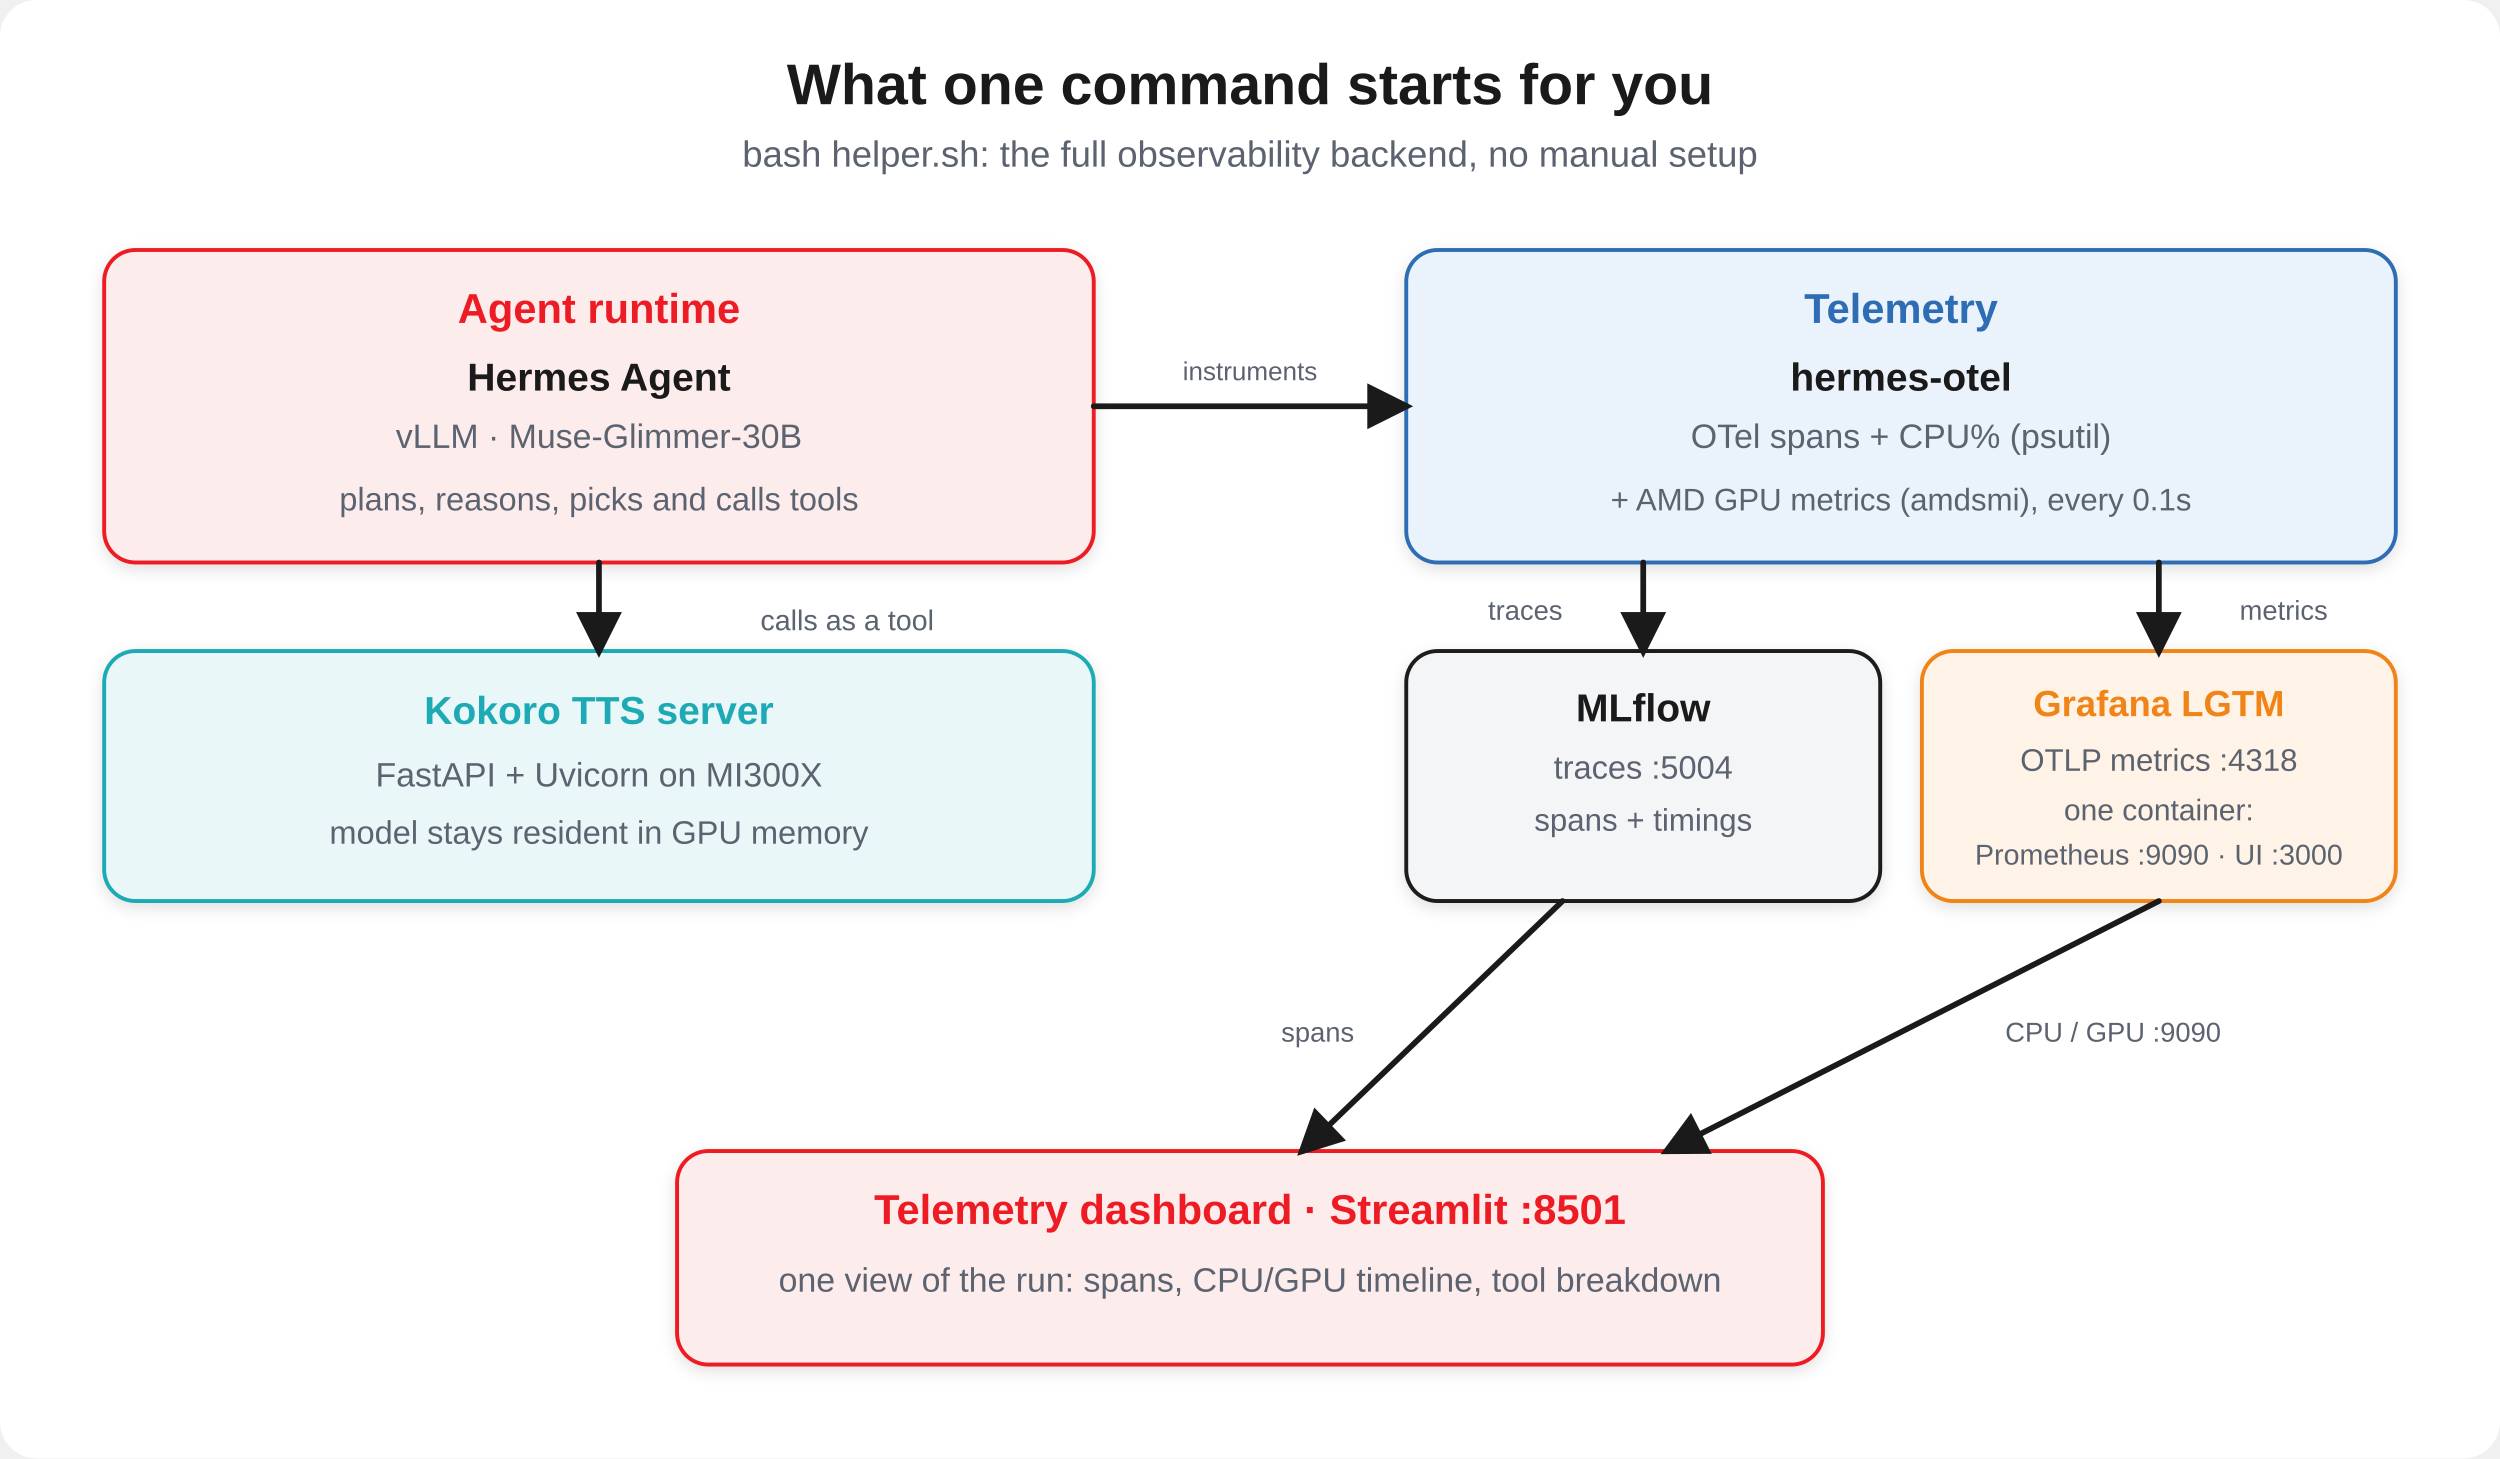
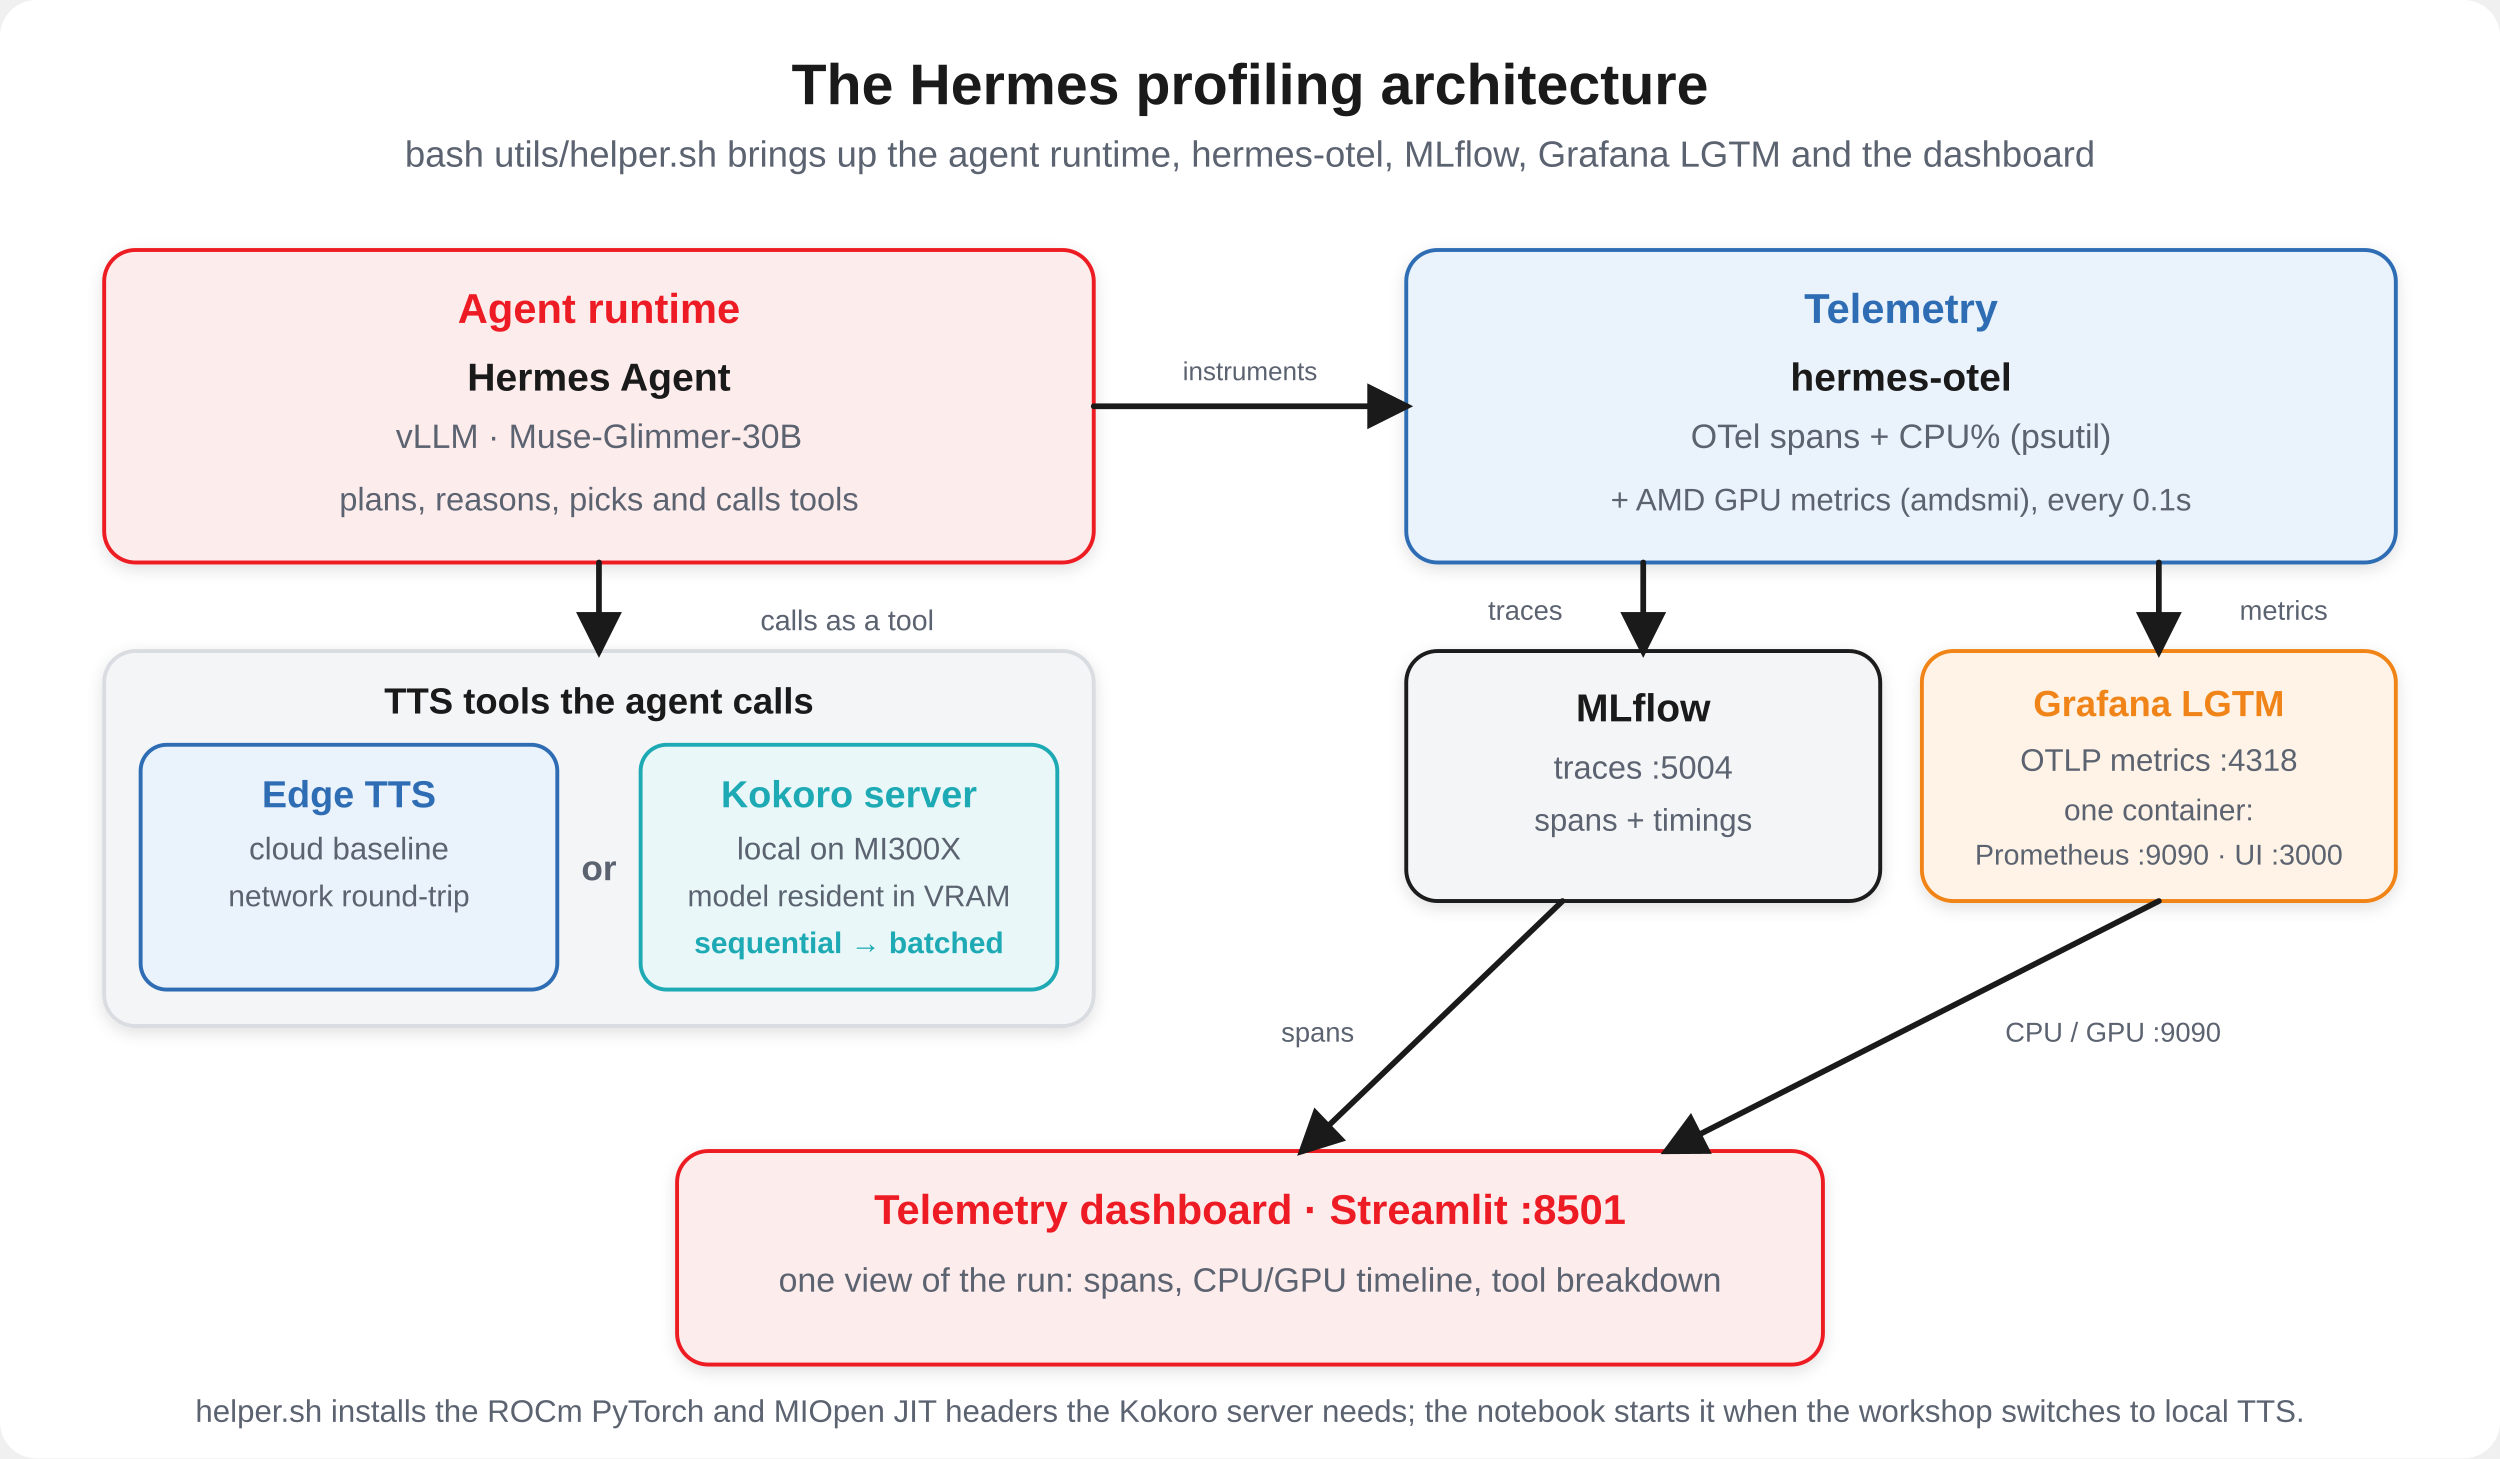
<svg xmlns="http://www.w3.org/2000/svg" width="960" height="560" viewBox="0 0 960 560" font-family="Liberation Sans, Arial, Helvetica, sans-serif">
  <defs>
    <filter id="shadow" x="-20%" y="-20%" width="140%" height="140%">
      <feDropShadow dx="0" dy="2" stdDeviation="3" flood-color="#0B1020" flood-opacity="0.12" />
    </filter>
    <marker id="arrow" viewBox="0 0 10 10" refX="8.5" refY="5" markerWidth="8" markerHeight="8" orient="auto">
      <path d="M 0 0 L 10 5 L 0 10 z" fill="#1A1A1A" />
    </marker>
    <marker id="arrowred" viewBox="0 0 10 10" refX="8.5" refY="5" markerWidth="8" markerHeight="8" orient="auto">
      <path d="M 0 0 L 10 5 L 0 10 z" fill="#ED1C24" />
    </marker>
  </defs>
  <rect x="0" y="0" width="960" height="560" rx="14" fill="#FFFFFF" />
-   <text x="480.0" y="40" font-size="22" fill="#1A1A1A" font-weight="bold" text-anchor="middle" font-family="Liberation Sans, Arial, Helvetica, sans-serif">What one command starts for you</text>
-   <text x="480.0" y="64" font-size="14" fill="#5B6270" font-weight="normal" text-anchor="middle" font-family="Liberation Sans, Arial, Helvetica, sans-serif">bash helper.sh: the full observability backend, no manual setup</text>
+   <text x="480.0" y="40" font-size="22" fill="#1A1A1A" font-weight="bold" text-anchor="middle" font-family="Liberation Sans, Arial, Helvetica, sans-serif">The Hermes profiling architecture</text>
+   <text x="480.0" y="64" font-size="14" fill="#5B6270" font-weight="normal" text-anchor="middle" font-family="Liberation Sans, Arial, Helvetica, sans-serif">bash utils/helper.sh brings up the agent runtime, hermes-otel, MLflow, Grafana LGTM and the dashboard</text>
  <rect x="40" y="96" width="380" height="120" rx="12" fill="#FDECEC" stroke="#ED1C24" stroke-width="1.5" filter="url(#shadow)" />
  <text x="230" y="124" font-size="16" fill="#ED1C24" font-weight="bold" text-anchor="middle" font-family="Liberation Sans, Arial, Helvetica, sans-serif">Agent runtime</text>
  <text x="230" y="150" font-size="15" fill="#1A1A1A" font-weight="bold" text-anchor="middle" font-family="Liberation Sans, Arial, Helvetica, sans-serif">Hermes Agent</text>
  <text x="230" y="172" font-size="13" fill="#5B6270" font-weight="normal" text-anchor="middle" font-family="Liberation Sans, Arial, Helvetica, sans-serif">vLLM · Muse-Glimmer-30B</text>
  <text x="230" y="196" font-size="12.5" fill="#5B6270" font-weight="normal" text-anchor="middle" font-family="Liberation Sans, Arial, Helvetica, sans-serif">plans, reasons, picks and calls tools</text>
  <rect x="540" y="96" width="380" height="120" rx="12" fill="#EAF2FB" stroke="#2E6DB4" stroke-width="1.5" filter="url(#shadow)" />
  <text x="730" y="124" font-size="16" fill="#2E6DB4" font-weight="bold" text-anchor="middle" font-family="Liberation Sans, Arial, Helvetica, sans-serif">Telemetry</text>
  <text x="730" y="150" font-size="15" fill="#1A1A1A" font-weight="bold" text-anchor="middle" font-family="Liberation Sans, Arial, Helvetica, sans-serif">hermes-otel</text>
  <text x="730" y="172" font-size="13" fill="#5B6270" font-weight="normal" text-anchor="middle" font-family="Liberation Sans, Arial, Helvetica, sans-serif">OTel spans + CPU% (psutil)</text>
  <text x="730" y="196" font-size="12" fill="#5B6270" font-weight="normal" text-anchor="middle" font-family="Liberation Sans, Arial, Helvetica, sans-serif">+ AMD GPU metrics (amdsmi), every 0.1s</text>
  <text x="480" y="146" font-size="10" fill="#5B6270" font-weight="normal" text-anchor="middle" font-family="Liberation Sans, Arial, Helvetica, sans-serif">instruments</text>
  <line x1="420" y1="156" x2="540" y2="156" stroke="#1A1A1A" stroke-width="2.2" stroke-linecap="round" marker-end="url(#arrow)" />
-   <rect x="40" y="250" width="380" height="96" rx="12" fill="#E9F7F8" stroke="#1EAAB4" stroke-width="1.5" filter="url(#shadow)" />
-   <text x="230" y="278" font-size="15" fill="#1EAAB4" font-weight="bold" text-anchor="middle" font-family="Liberation Sans, Arial, Helvetica, sans-serif">Kokoro TTS server</text>
-   <text x="230" y="302" font-size="13" fill="#5B6270" font-weight="normal" text-anchor="middle" font-family="Liberation Sans, Arial, Helvetica, sans-serif">FastAPI + Uvicorn on MI300X</text>
-   <text x="230" y="324" font-size="12.5" fill="#5B6270" font-weight="normal" text-anchor="middle" font-family="Liberation Sans, Arial, Helvetica, sans-serif">model stays resident in GPU memory</text>
+   <rect x="40" y="250" width="380" height="144" rx="12" fill="#F4F5F7" stroke="#D9DCE1" stroke-width="1.5" filter="url(#shadow)" />
+   <text x="230" y="274" font-size="14" fill="#1A1A1A" font-weight="bold" text-anchor="middle" font-family="Liberation Sans, Arial, Helvetica, sans-serif">TTS tools the agent calls</text>
  <line x1="230" y1="216" x2="230" y2="250" stroke="#1A1A1A" stroke-width="2.2" stroke-linecap="round" marker-end="url(#arrow)" />
  <text x="292" y="242" font-size="11" fill="#5B6270" font-weight="normal" text-anchor="start" font-family="Liberation Sans, Arial, Helvetica, sans-serif">calls as a tool</text>
+   <rect x="54" y="286" width="160" height="94" rx="10" fill="#EAF2FB" stroke="#2E6DB4" stroke-width="1.5" />
+   <text x="134" y="310" font-size="14.5" fill="#2E6DB4" font-weight="bold" text-anchor="middle" font-family="Liberation Sans, Arial, Helvetica, sans-serif">Edge TTS</text>
+   <text x="134" y="330" font-size="12" fill="#5B6270" font-weight="normal" text-anchor="middle" font-family="Liberation Sans, Arial, Helvetica, sans-serif">cloud baseline</text>
+   <text x="134" y="348" font-size="11.5" fill="#5B6270" font-weight="normal" text-anchor="middle" font-family="Liberation Sans, Arial, Helvetica, sans-serif">network round-trip</text>
+   <text x="230" y="338" font-size="13.5" fill="#5B6270" font-weight="bold" text-anchor="middle" font-family="Liberation Sans, Arial, Helvetica, sans-serif">or</text>
+   <rect x="246" y="286" width="160" height="94" rx="10" fill="#E9F7F8" stroke="#1EAAB4" stroke-width="1.5" />
+   <text x="326" y="310" font-size="14.5" fill="#1EAAB4" font-weight="bold" text-anchor="middle" font-family="Liberation Sans, Arial, Helvetica, sans-serif">Kokoro server</text>
+   <text x="326" y="330" font-size="12" fill="#5B6270" font-weight="normal" text-anchor="middle" font-family="Liberation Sans, Arial, Helvetica, sans-serif">local on MI300X</text>
+   <text x="326" y="348" font-size="11.5" fill="#5B6270" font-weight="normal" text-anchor="middle" font-family="Liberation Sans, Arial, Helvetica, sans-serif">model resident in VRAM</text>
+   <text x="326" y="366" font-size="11.5" fill="#1EAAB4" font-weight="bold" text-anchor="middle" font-family="Liberation Sans, Arial, Helvetica, sans-serif">sequential → batched</text>
  <rect x="540" y="250" width="182" height="96" rx="12" fill="#F4F5F7" stroke="#1A1A1A" stroke-width="1.5" filter="url(#shadow)" />
  <text x="631" y="277" font-size="15" fill="#1A1A1A" font-weight="bold" text-anchor="middle" font-family="Liberation Sans, Arial, Helvetica, sans-serif">MLflow</text>
  <text x="631" y="299" font-size="12.5" fill="#5B6270" font-weight="normal" text-anchor="middle" font-family="Liberation Sans, Arial, Helvetica, sans-serif">traces :5004</text>
  <text x="631" y="319" font-size="12" fill="#5B6270" font-weight="normal" text-anchor="middle" font-family="Liberation Sans, Arial, Helvetica, sans-serif">spans + timings</text>
  <line x1="631" y1="216" x2="631" y2="250" stroke="#1A1A1A" stroke-width="2.2" stroke-linecap="round" marker-end="url(#arrow)" />
  <text x="600" y="238" font-size="10.5" fill="#5B6270" font-weight="normal" text-anchor="end" font-family="Liberation Sans, Arial, Helvetica, sans-serif">traces</text>
  <rect x="738" y="250" width="182" height="96" rx="12" fill="#FEF3E6" stroke="#F08418" stroke-width="1.5" filter="url(#shadow)" />
  <text x="829" y="275" font-size="14" fill="#F08418" font-weight="bold" text-anchor="middle" font-family="Liberation Sans, Arial, Helvetica, sans-serif">Grafana LGTM</text>
  <text x="829" y="296" font-size="12" fill="#5B6270" font-weight="normal" text-anchor="middle" font-family="Liberation Sans, Arial, Helvetica, sans-serif">OTLP metrics :4318</text>
  <text x="829" y="315" font-size="11.5" fill="#5B6270" font-weight="normal" text-anchor="middle" font-family="Liberation Sans, Arial, Helvetica, sans-serif">one container:</text>
  <text x="829" y="332" font-size="11" fill="#5B6270" font-weight="normal" text-anchor="middle" font-family="Liberation Sans, Arial, Helvetica, sans-serif">Prometheus :9090 · UI :3000</text>
  <line x1="829" y1="216" x2="829" y2="250" stroke="#1A1A1A" stroke-width="2.2" stroke-linecap="round" marker-end="url(#arrow)" />
  <text x="860" y="238" font-size="10.5" fill="#5B6270" font-weight="normal" text-anchor="start" font-family="Liberation Sans, Arial, Helvetica, sans-serif">metrics</text>
  <rect x="260" y="442" width="440" height="82" rx="12" fill="#FDECEC" stroke="#ED1C24" stroke-width="1.5" filter="url(#shadow)" />
  <text x="480" y="470" font-size="16" fill="#ED1C24" font-weight="bold" text-anchor="middle" font-family="Liberation Sans, Arial, Helvetica, sans-serif">Telemetry dashboard  ·  Streamlit :8501</text>
  <text x="480" y="496" font-size="13" fill="#5B6270" font-weight="normal" text-anchor="middle" font-family="Liberation Sans, Arial, Helvetica, sans-serif">one view of the run: spans, CPU/GPU timeline, tool breakdown</text>
  <line x1="600" y1="346" x2="500" y2="442" stroke="#1A1A1A" stroke-width="2.2" stroke-linecap="round" marker-end="url(#arrow)" />
  <text x="520" y="400" font-size="10.5" fill="#5B6270" font-weight="normal" text-anchor="end" font-family="Liberation Sans, Arial, Helvetica, sans-serif">spans</text>
  <line x1="829" y1="346" x2="640" y2="442" stroke="#1A1A1A" stroke-width="2.2" stroke-linecap="round" marker-end="url(#arrow)" />
  <text x="770" y="400" font-size="10.5" fill="#5B6270" font-weight="normal" text-anchor="start" font-family="Liberation Sans, Arial, Helvetica, sans-serif">CPU / GPU :9090</text>
+   <text x="480.0" y="546" font-size="12" fill="#5B6270" font-weight="normal" text-anchor="middle" font-family="Liberation Sans, Arial, Helvetica, sans-serif">helper.sh installs the ROCm PyTorch and MIOpen JIT headers the Kokoro server needs; the notebook starts it when the workshop switches to local TTS.</text>
</svg>
